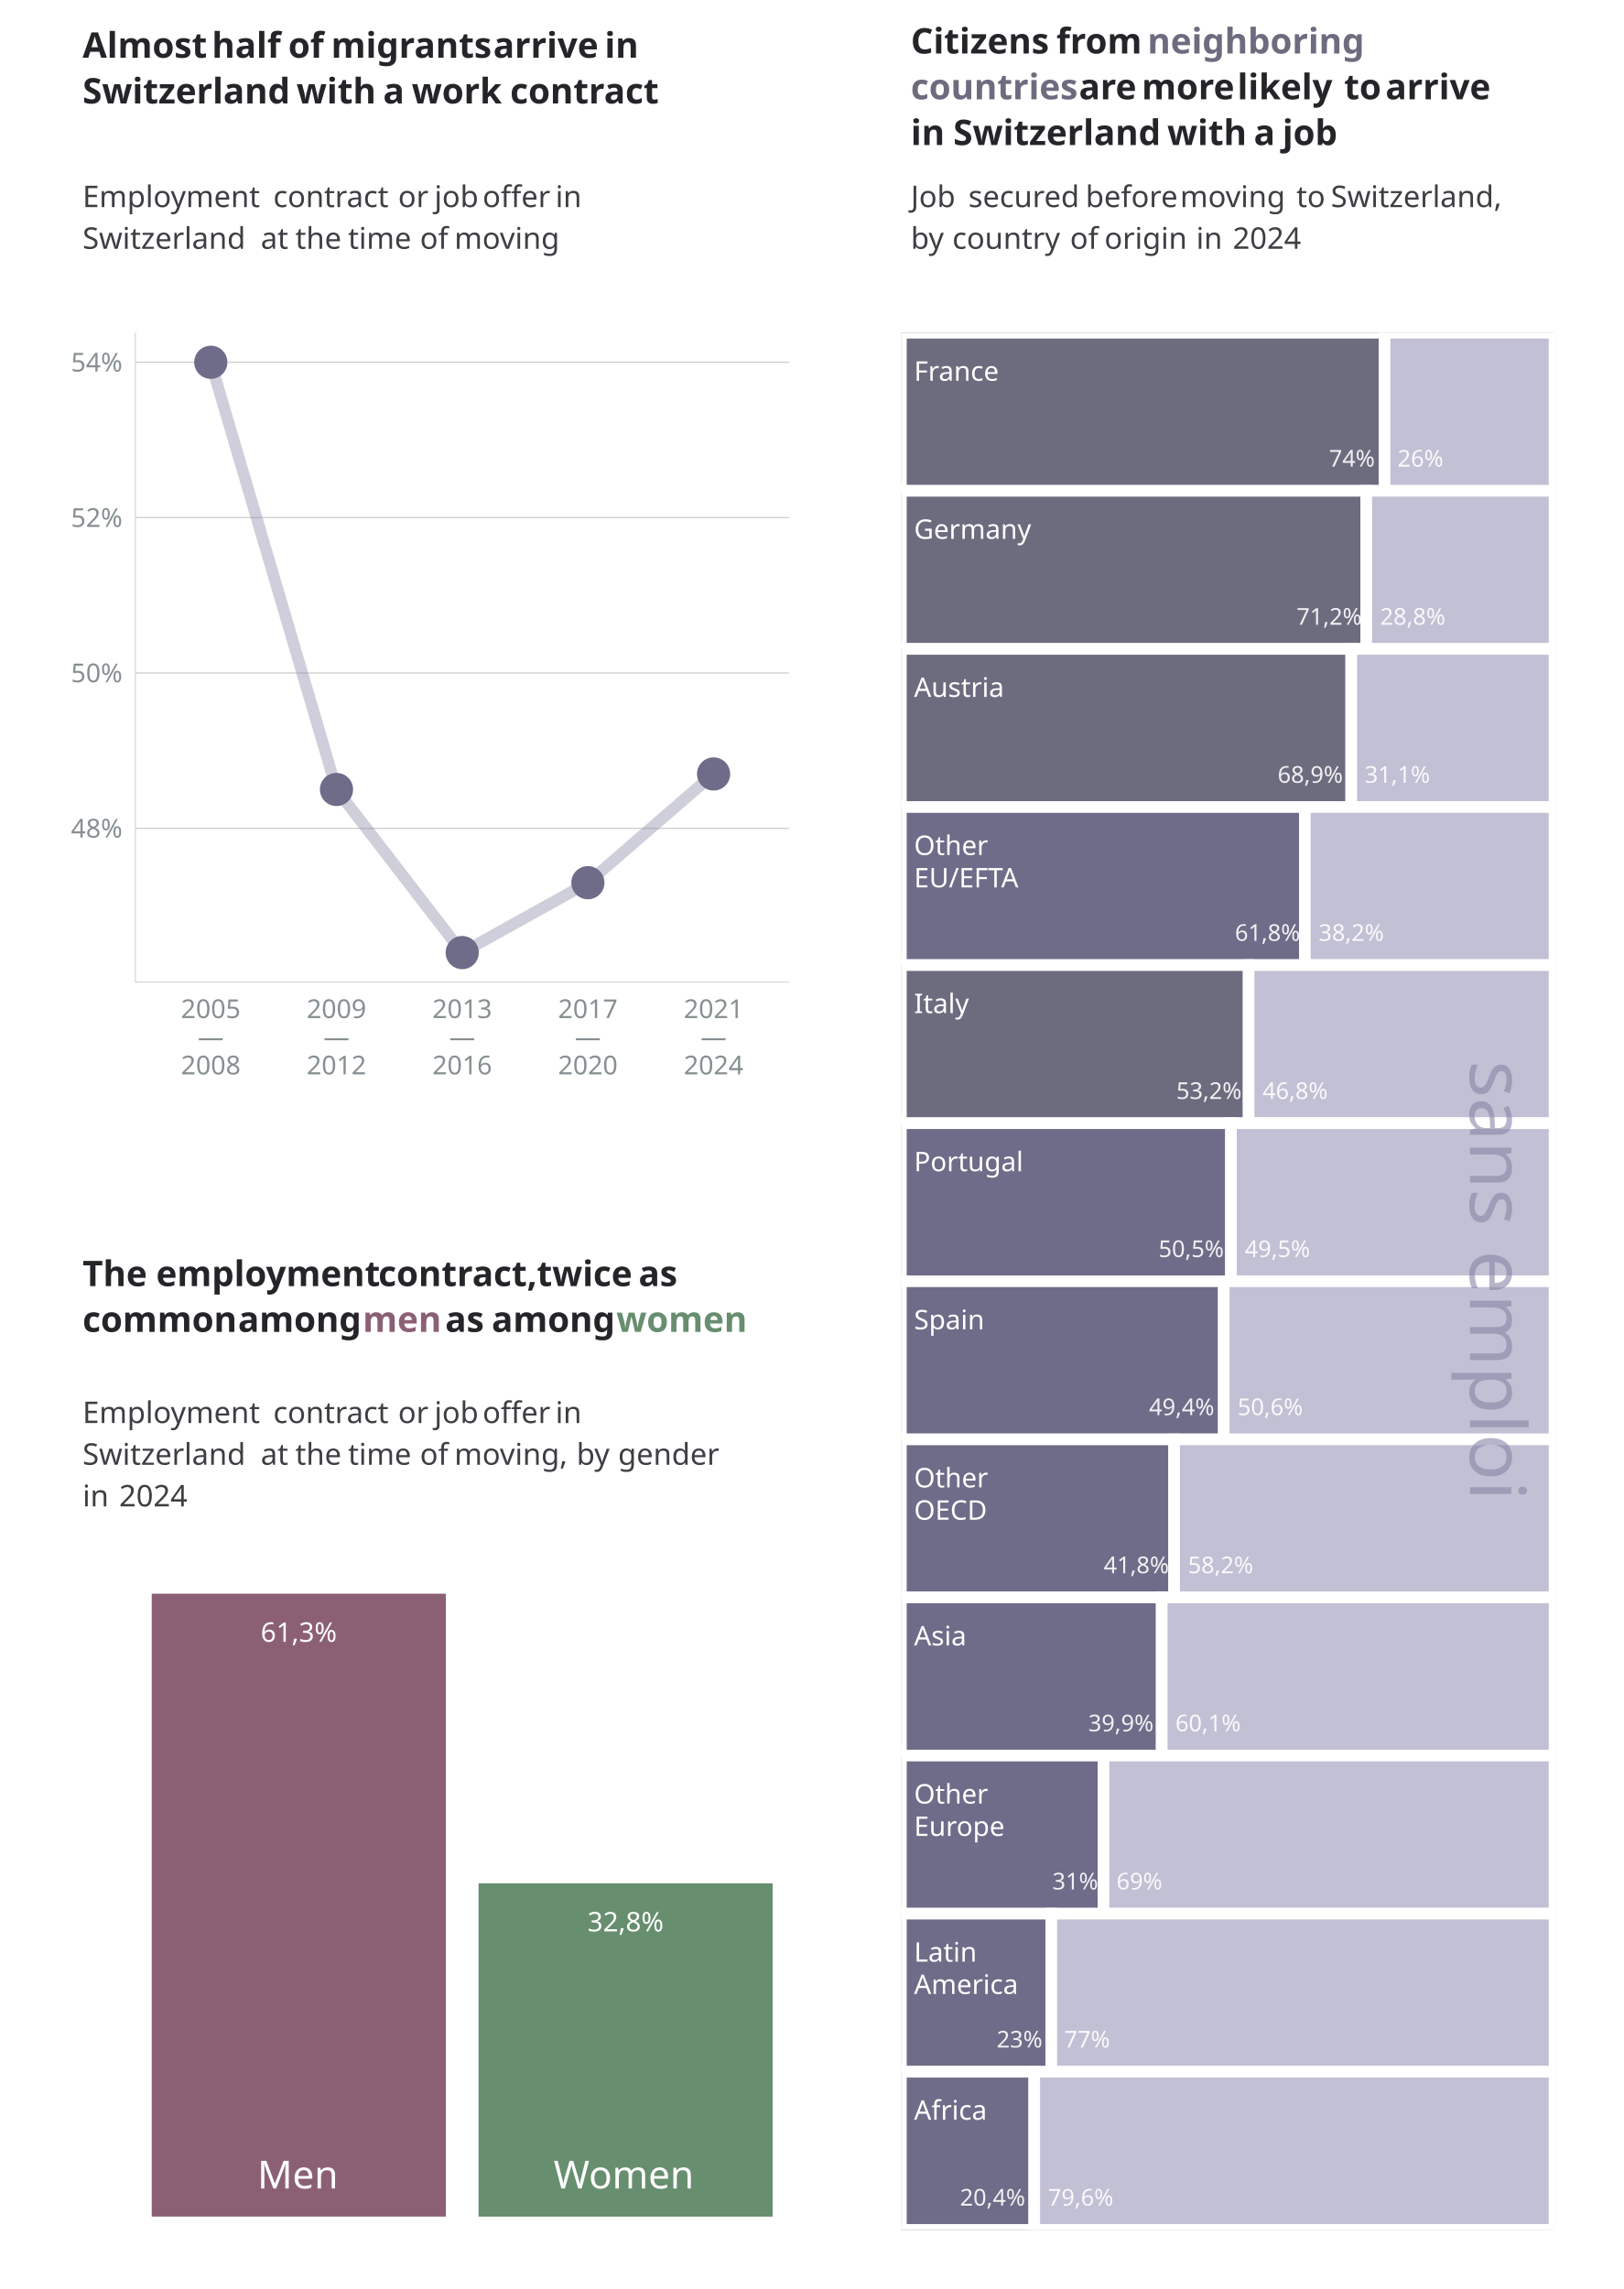
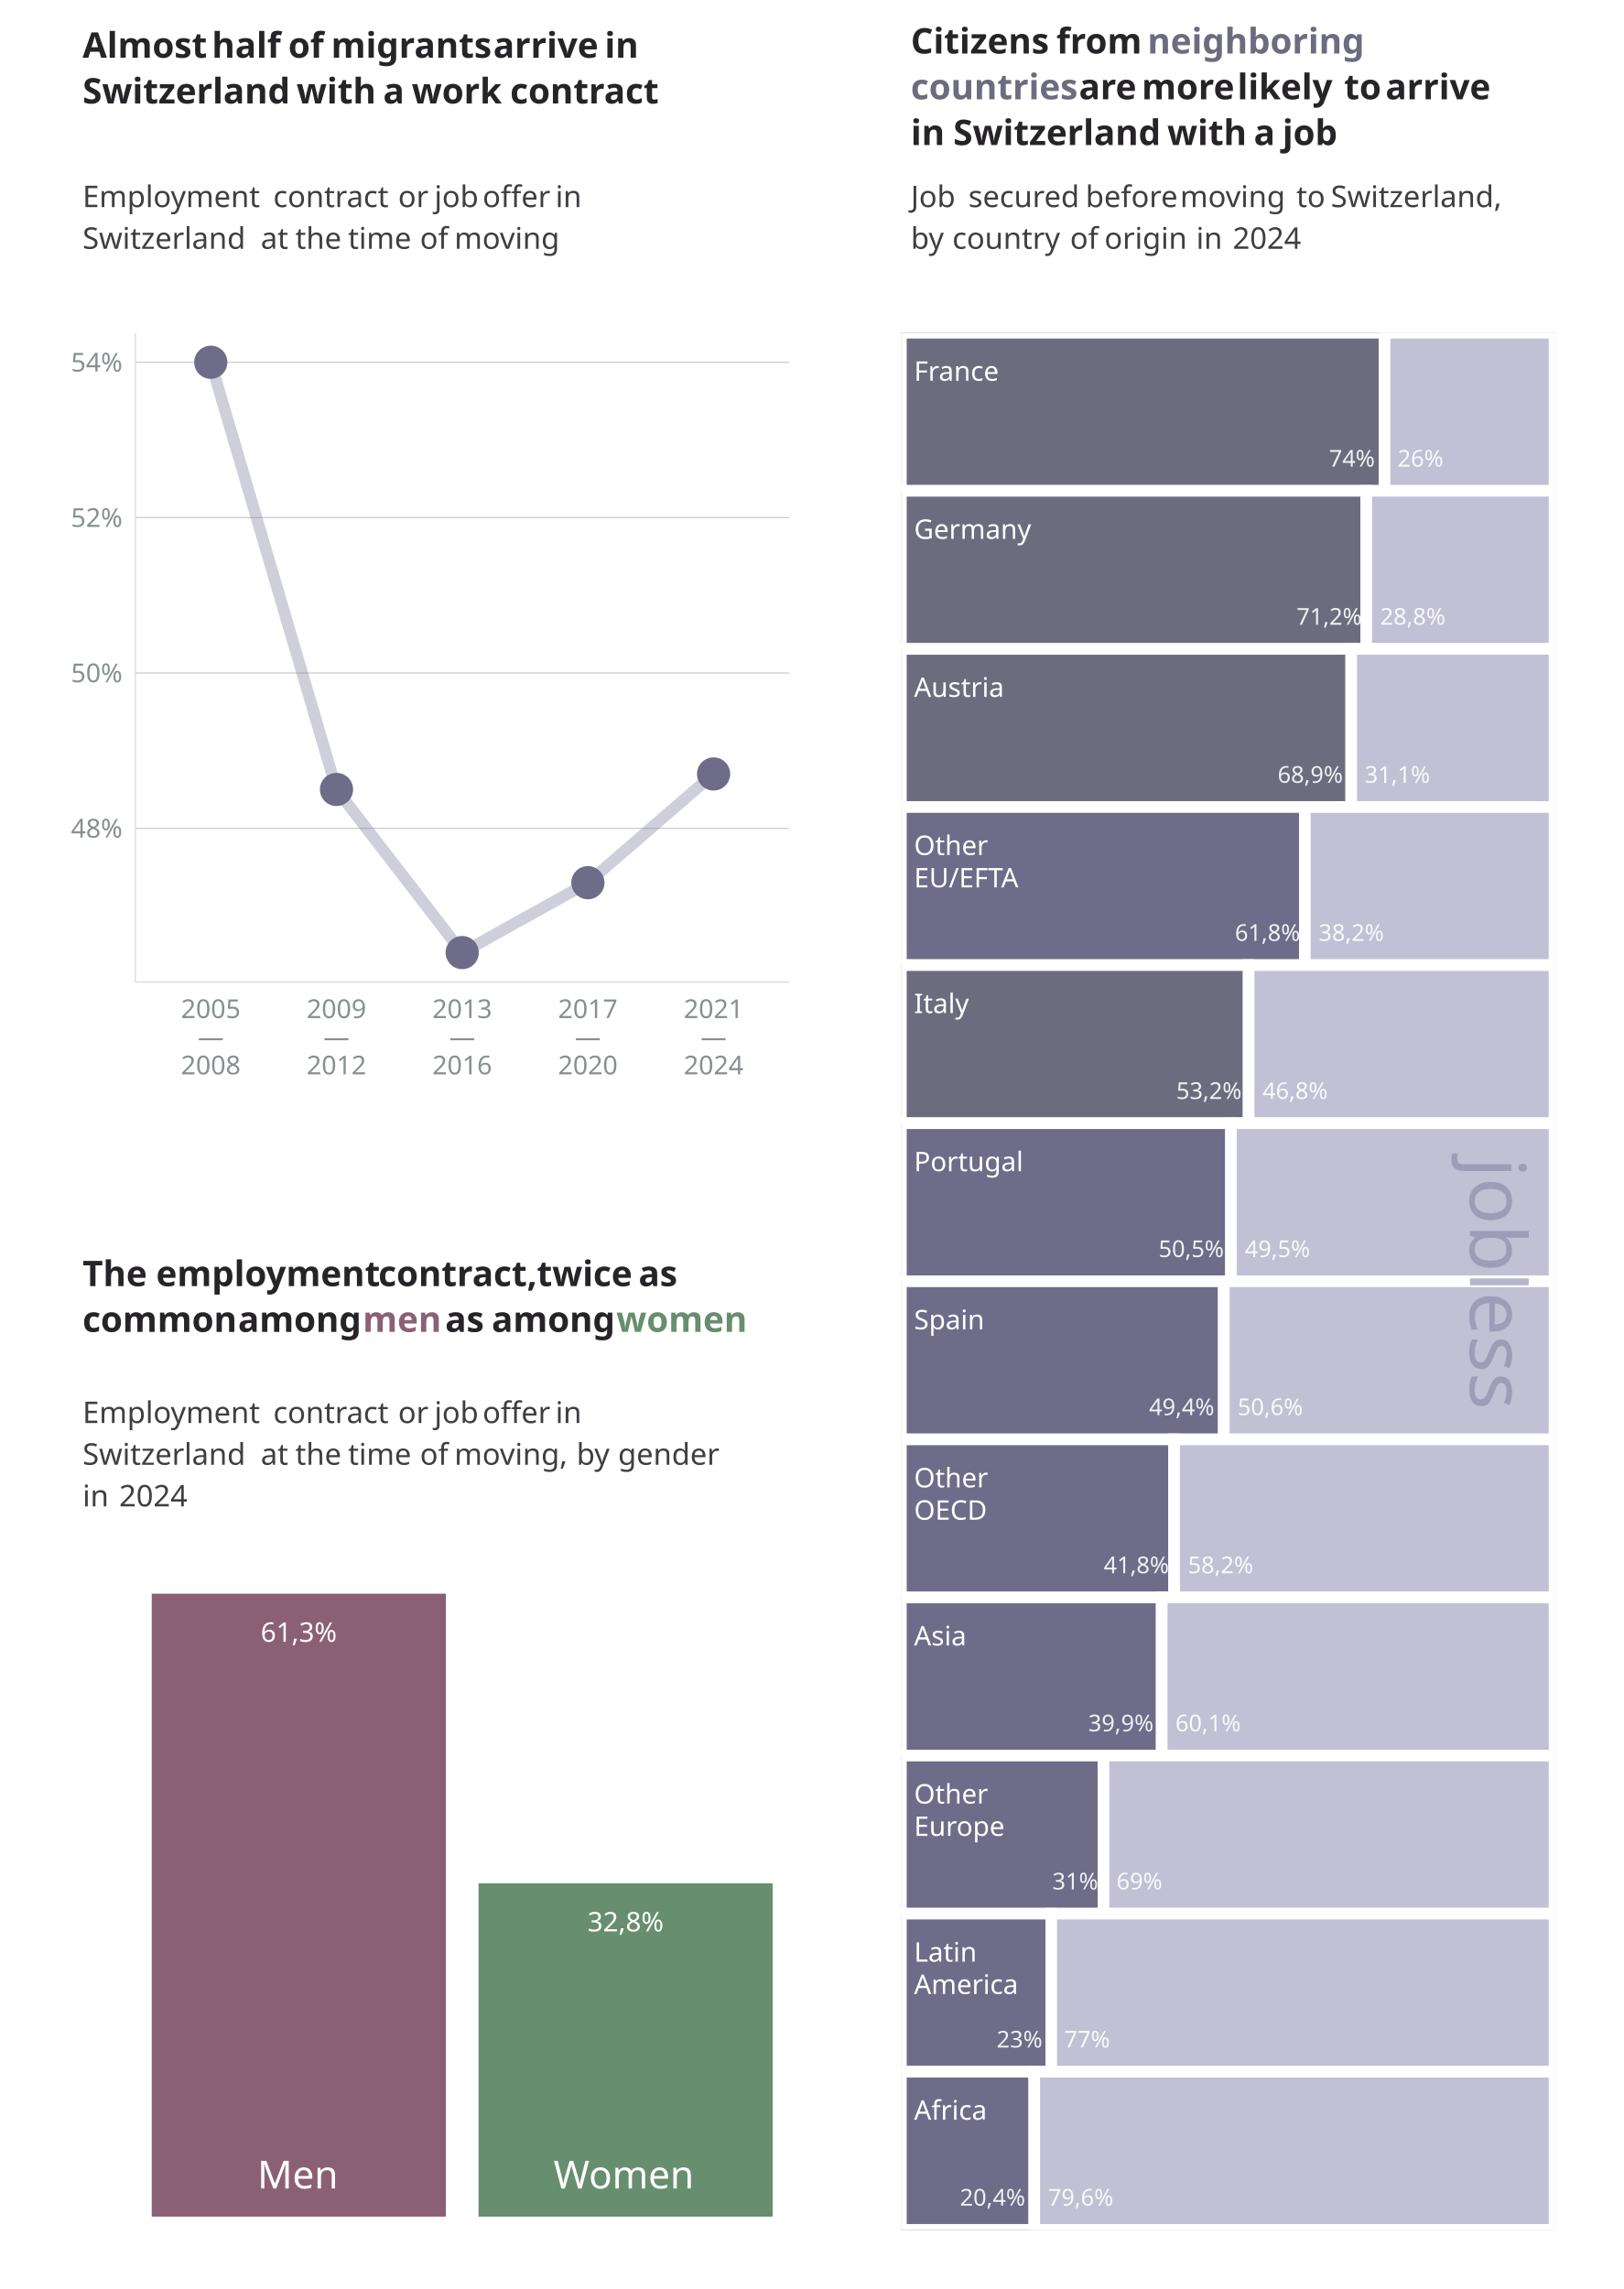
<svg xmlns="http://www.w3.org/2000/svg" width="597.60pt" height="842.40pt" viewBox="0 0 597.60 842.40">
  <g class="svglite">
    <defs>
      <style type="text/css">
    .svglite line, .svglite polyline, .svglite polygon, .svglite path, .svglite rect, .svglite circle {
      fill: none;
      stroke: #000000;
      stroke-linecap: round;
      stroke-linejoin: round;
      stroke-miterlimit: 10.00;
    }
    .svglite text {
      white-space: pre;
    }
    .svglite g.glyphgroup path {
      fill: inherit;
      stroke: none;
    }
  </style>
    </defs>
    <rect width="100%" height="100%" style="stroke: none; fill: #FFFFFF;" />
    <defs>
      <clipPath id="cpMC4wMHw1OTcuNjB8MC4wMHw4NDIuNDA=">
        <rect x="0.00" y="0.00" width="597.60" height="842.40" />
      </clipPath>
    </defs>
    <g clip-path="url(#cpMC4wMHw1OTcuNjB8MC4wMHw4NDIuNDA=)">
      <rect x="0.00" y="0.00" width="597.60" height="842.40" style="stroke-width: 1.07; stroke: #FFFFFF; fill: #FFFFFF;" />
    </g>
    <defs>
      <clipPath id="cpNDkuODR8NTcyLjIwfDEyMi40Nnw4MjAuNjM=">
        <rect x="49.84" y="122.46" width="522.36" height="698.17" />
      </clipPath>
    </defs>
    <g clip-path="url(#cpNDkuODR8NTcyLjIwfDEyMi40Nnw4MjAuNjM=)">
</g>
    <g clip-path="url(#cpMC4wMHw1OTcuNjB8MC4wMHw4NDIuNDA=)">
</g>
    <defs>
      <clipPath id="cpMzEwLjM0fDU5Mi4xMnw1LjQ4fDgzNi45Mg==">
        <rect x="310.34" y="5.48" width="281.78" height="831.44" />
      </clipPath>
    </defs>
    <g clip-path="url(#cpMzEwLjM0fDU5Mi4xMnw1LjQ4fDgzNi45Mg==)">
      <rect x="310.34" y="5.48" width="281.78" height="831.44" style="stroke-width: 0.00; stroke: none; fill: #FFFFFF;" />
    </g>
    <g clip-path="url(#cpMC4wMHw1OTcuNjB8MC4wMHw4NDIuNDA=)">
</g>
    <defs>
      <clipPath id="cpNDkuODR8MjkwLjQyfDEyMi40Nnw4MjAuNjM=">
        <rect x="49.84" y="122.46" width="240.58" height="698.17" />
      </clipPath>
    </defs>
    <g clip-path="url(#cpNDkuODR8MjkwLjQyfDEyMi40Nnw4MjAuNjM=)">
</g>
    <g clip-path="url(#cpMC4wMHw1OTcuNjB8MC4wMHw4NDIuNDA=)">
</g>
    <g clip-path="url(#cpNDkuODR8MjkwLjQyfDEyMi40Nnw4MjAuNjM=)">
</g>
    <g clip-path="url(#cpMC4wMHw1OTcuNjB8MC4wMHw4NDIuNDA=)">
</g>
    <defs>
      <clipPath id="cpNS40OHwzMTAuMzR8NS40OHw0NTcuNTU=">
        <rect x="5.48" y="5.48" width="304.86" height="452.07" />
      </clipPath>
    </defs>
    <g clip-path="url(#cpNS40OHwzMTAuMzR8NS40OHw0NTcuNTU=)">
      <rect x="5.48" y="5.48" width="304.86" height="452.07" style="stroke-width: 0.00; stroke: none; fill: #FFFFFF;" />
    </g>
    <g clip-path="url(#cpMC4wMHw1OTcuNjB8MC4wMHw4NDIuNDA=)">
</g>
    <defs>
      <clipPath id="cpNS40OHwzMTAuMzR8NDU3LjU1fDgzNi45Mg==">
        <rect x="5.48" y="457.55" width="304.86" height="379.37" />
      </clipPath>
    </defs>
    <g clip-path="url(#cpNS40OHwzMTAuMzR8NDU3LjU1fDgzNi45Mg==)">
      <rect x="5.48" y="457.55" width="304.86" height="379.37" style="stroke-width: 0.00; stroke: none; fill: #FFFFFF;" />
    </g>
    <g clip-path="url(#cpMC4wMHw1OTcuNjB8MC4wMHw4NDIuNDA=)">
</g>
    <defs>
      <clipPath id="cpNDkuODR8MjkwLjQyfDEyMi40NnwzNjEuNDQ=">
        <rect x="49.84" y="122.46" width="240.58" height="238.98" />
      </clipPath>
    </defs>
    <g clip-path="url(#cpNDkuODR8MjkwLjQyfDEyMi40NnwzNjEuNDQ=)">
      <rect x="49.84" y="122.46" width="240.58" height="238.98" style="stroke-width: 0.00; stroke: none; fill: #FFFFFF;" />
      <polyline points="49.84,304.84 290.42,304.84 " style="stroke-width: 0.43; stroke: #CCCCCC; stroke-linecap: butt;" />
      <polyline points="49.84,247.67 290.42,247.67 " style="stroke-width: 0.43; stroke: #CCCCCC; stroke-linecap: butt;" />
      <polyline points="49.84,190.49 290.42,190.49 " style="stroke-width: 0.43; stroke: #CCCCCC; stroke-linecap: butt;" />
      <polyline points="49.84,133.32 290.42,133.32 " style="stroke-width: 0.43; stroke: #CCCCCC; stroke-linecap: butt;" />
      <polyline points="77.59,133.32 123.86,290.54 170.13,350.57 216.39,324.85 262.66,284.83 " style="stroke-width: 4.27; stroke: #8884A6; stroke-opacity: 0.40;" />
      <circle cx="77.59" cy="133.32" r="5.72" style="stroke-width: 0.77; stroke: #6E6C88; fill: #6E6C88;" />
      <circle cx="123.86" cy="290.54" r="5.72" style="stroke-width: 0.77; stroke: #6E6C88; fill: #6E6C88;" />
      <circle cx="170.13" cy="350.57" r="5.72" style="stroke-width: 0.77; stroke: #6E6C88; fill: #6E6C88;" />
      <circle cx="216.39" cy="324.85" r="5.72" style="stroke-width: 0.77; stroke: #6E6C88; fill: #6E6C88;" />
      <circle cx="262.66" cy="284.83" r="5.72" style="stroke-width: 0.77; stroke: #6E6C88; fill: #6E6C88;" />
    </g>
    <g clip-path="url(#cpMC4wMHw1OTcuNjB8MC4wMHw4NDIuNDA=)">
      <polyline points="49.84,361.44 49.84,122.46 " style="stroke-width: 0.32; stroke: #CCCCCC; stroke-linecap: butt;" />
      <text x="35.60" y="308.25" text-anchor="middle" style="font-size: 9.60px;fill: #878F92; font-family: &quot;Roboto Slab&quot;;">48%</text>
      <text x="35.60" y="251.08" text-anchor="middle" style="font-size: 9.60px;fill: #878F92; font-family: &quot;Roboto Slab&quot;;">50%</text>
      <text x="35.60" y="193.91" text-anchor="middle" style="font-size: 9.60px;fill: #878F92; font-family: &quot;Roboto Slab&quot;;">52%</text>
      <text x="35.60" y="136.74" text-anchor="middle" style="font-size: 9.60px;fill: #878F92; font-family: &quot;Roboto Slab&quot;;">54%</text>
      <polyline points="49.84,361.44 290.42,361.44 " style="stroke-width: 0.32; stroke: #CCCCCC; stroke-linecap: butt;" />
      <text x="77.59" y="374.67" text-anchor="middle" style="font-size: 9.60px;fill: #878F92; font-family: &quot;Roboto Slab&quot;;">2005</text>
      <text x="77.59" y="385.04" text-anchor="middle" style="font-size: 9.60px;fill: #878F92; font-family: &quot;Roboto Slab&quot;;">—</text>
      <text x="77.59" y="395.40" text-anchor="middle" style="font-size: 9.60px;fill: #878F92; font-family: &quot;Roboto Slab&quot;;">2008</text>
      <text x="123.86" y="374.67" text-anchor="middle" style="font-size: 9.60px;fill: #878F92; font-family: &quot;Roboto Slab&quot;;">2009</text>
      <text x="123.86" y="385.04" text-anchor="middle" style="font-size: 9.60px;fill: #878F92; font-family: &quot;Roboto Slab&quot;;">—</text>
      <text x="123.86" y="395.40" text-anchor="middle" style="font-size: 9.60px;fill: #878F92; font-family: &quot;Roboto Slab&quot;;">2012</text>
      <text x="170.13" y="374.67" text-anchor="middle" style="font-size: 9.60px;fill: #878F92; font-family: &quot;Roboto Slab&quot;;">2013</text>
      <text x="170.13" y="385.04" text-anchor="middle" style="font-size: 9.60px;fill: #878F92; font-family: &quot;Roboto Slab&quot;;">—</text>
      <text x="170.13" y="395.40" text-anchor="middle" style="font-size: 9.60px;fill: #878F92; font-family: &quot;Roboto Slab&quot;;">2016</text>
      <text x="216.39" y="374.67" text-anchor="middle" style="font-size: 9.60px;fill: #878F92; font-family: &quot;Roboto Slab&quot;;">2017</text>
      <text x="216.39" y="385.04" text-anchor="middle" style="font-size: 9.60px;fill: #878F92; font-family: &quot;Roboto Slab&quot;;">—</text>
      <text x="216.39" y="395.40" text-anchor="middle" style="font-size: 9.60px;fill: #878F92; font-family: &quot;Roboto Slab&quot;;">2020</text>
      <text x="262.66" y="374.67" text-anchor="middle" style="font-size: 9.60px;fill: #878F92; font-family: &quot;Roboto Slab&quot;;">2021</text>
      <text x="262.66" y="385.04" text-anchor="middle" style="font-size: 9.60px;fill: #878F92; font-family: &quot;Roboto Slab&quot;;">—</text>
      <text x="262.66" y="395.40" text-anchor="middle" style="font-size: 9.60px;fill: #878F92; font-family: &quot;Roboto Slab&quot;;">2024</text>
      <text x="30.39" y="76.22" style="font-size: 11.00px;fill: #403D43; font-family: &quot;Roboto Slab&quot;;">Employment</text>
      <text x="100.57" y="76.22" style="font-size: 11.00px;fill: #403D43; font-family: &quot;Roboto Slab&quot;;">contract</text>
      <text x="146.53" y="76.22" style="font-size: 11.00px;fill: #403D43; font-family: &quot;Roboto Slab&quot;;">or</text>
      <text x="159.88" y="76.22" style="font-size: 11.00px;fill: #403D43; font-family: &quot;Roboto Slab&quot;;">job</text>
      <text x="177.62" y="76.22" style="font-size: 11.00px;fill: #403D43; font-family: &quot;Roboto Slab&quot;;">offer</text>
      <text x="204.46" y="76.22" style="font-size: 11.00px;fill: #403D43; font-family: &quot;Roboto Slab&quot;;">in</text>
      <text x="30.39" y="91.57" style="font-size: 11.00px;fill: #403D43; font-family: &quot;Roboto Slab&quot;;">Switzerland</text>
      <text x="95.97" y="91.57" style="font-size: 11.00px;fill: #403D43; font-family: &quot;Roboto Slab&quot;;">at</text>
      <text x="108.71" y="91.57" style="font-size: 11.00px;fill: #403D43; font-family: &quot;Roboto Slab&quot;;">the</text>
      <text x="128.11" y="91.57" style="font-size: 11.00px;fill: #403D43; font-family: &quot;Roboto Slab&quot;;">time</text>
      <text x="154.58" y="91.57" style="font-size: 11.00px;fill: #403D43; font-family: &quot;Roboto Slab&quot;;">of</text>
      <text x="167.24" y="91.57" style="font-size: 11.00px;fill: #403D43; font-family: &quot;Roboto Slab&quot;;">moving</text>
      <text x="30.39" y="21.25" style="font-size: 13.00px; font-weight: 800;fill: #262428; font-family: &quot;Roboto Slab&quot;;">Almost</text>
      <text x="77.97" y="21.25" style="font-size: 13.00px; font-weight: 800;fill: #262428; font-family: &quot;Roboto Slab&quot;;">half</text>
      <text x="106.10" y="21.25" style="font-size: 13.00px; font-weight: 800;fill: #262428; font-family: &quot;Roboto Slab&quot;;">of</text>
      <text x="121.87" y="21.25" style="font-size: 13.00px; font-weight: 800;fill: #262428; font-family: &quot;Roboto Slab&quot;;">migrants</text>
      <text x="181.55" y="21.25" style="font-size: 13.00px; font-weight: 800;fill: #262428; font-family: &quot;Roboto Slab&quot;;">arrive</text>
      <text x="222.55" y="21.25" style="font-size: 13.00px; font-weight: 800;fill: #262428; font-family: &quot;Roboto Slab&quot;;">in</text>
      <text x="30.39" y="38.08" style="font-size: 13.00px; font-weight: 800;fill: #262428; font-family: &quot;Roboto Slab&quot;;">Switzerland</text>
      <text x="109.15" y="38.08" style="font-size: 13.00px; font-weight: 800;fill: #262428; font-family: &quot;Roboto Slab&quot;;">with</text>
      <text x="141.01" y="38.08" style="font-size: 13.00px; font-weight: 800;fill: #262428; font-family: &quot;Roboto Slab&quot;;">a</text>
      <text x="151.55" y="38.08" style="font-size: 13.00px; font-weight: 800;fill: #262428; font-family: &quot;Roboto Slab&quot;;">work</text>
      <text x="187.77" y="38.08" style="font-size: 13.00px; font-weight: 800;fill: #262428; font-family: &quot;Roboto Slab&quot;;">contract</text>
      <rect x="49.84" y="581.65" width="240.58" height="238.98" style="stroke-width: 0.00; stroke: none; fill: #FFFFFF;" />
      <rect x="55.85" y="586.51" width="108.26" height="229.25" style="stroke-width: 1.16; stroke: none; stroke-linecap: butt; stroke-linejoin: miter; fill: #8C6074;" />
      <rect x="176.14" y="693.10" width="108.26" height="122.67" style="stroke-width: 1.16; stroke: none; stroke-linecap: butt; stroke-linejoin: miter; fill: #678E6F;" />
      <text x="94.75" y="805.39" style="font-size: 14.23px;fill: #FFFFFF; font-family: &quot;Roboto Slab&quot;;">Men</text>
      <text x="203.76" y="805.39" style="font-size: 14.23px;fill: #FFFFFF; font-family: &quot;Roboto Slab&quot;;">Women</text>
      <text x="109.98" y="604.21" text-anchor="middle" style="font-size: 9.96px;fill: #FFFFFF; font-family: &quot;Roboto Slab&quot;;">61,3%</text>
      <text x="230.27" y="710.79" text-anchor="middle" style="font-size: 9.96px;fill: #FFFFFF; font-family: &quot;Roboto Slab&quot;;">32,8%</text>
      <text x="30.39" y="523.71" style="font-size: 11.00px;fill: #403D43; font-family: &quot;Roboto Slab&quot;;">Employment</text>
      <text x="100.57" y="523.71" style="font-size: 11.00px;fill: #403D43; font-family: &quot;Roboto Slab&quot;;">contract</text>
      <text x="146.53" y="523.71" style="font-size: 11.00px;fill: #403D43; font-family: &quot;Roboto Slab&quot;;">or</text>
      <text x="159.88" y="523.71" style="font-size: 11.00px;fill: #403D43; font-family: &quot;Roboto Slab&quot;;">job</text>
      <text x="177.62" y="523.71" style="font-size: 11.00px;fill: #403D43; font-family: &quot;Roboto Slab&quot;;">offer</text>
      <text x="204.46" y="523.71" style="font-size: 11.00px;fill: #403D43; font-family: &quot;Roboto Slab&quot;;">in</text>
      <text x="30.39" y="539.06" style="font-size: 11.00px;fill: #403D43; font-family: &quot;Roboto Slab&quot;;">Switzerland</text>
      <text x="95.97" y="539.06" style="font-size: 11.00px;fill: #403D43; font-family: &quot;Roboto Slab&quot;;">at</text>
      <text x="108.71" y="539.06" style="font-size: 11.00px;fill: #403D43; font-family: &quot;Roboto Slab&quot;;">the</text>
      <text x="128.11" y="539.06" style="font-size: 11.00px;fill: #403D43; font-family: &quot;Roboto Slab&quot;;">time</text>
      <text x="154.58" y="539.06" style="font-size: 11.00px;fill: #403D43; font-family: &quot;Roboto Slab&quot;;">of</text>
      <text x="167.24" y="539.06" style="font-size: 11.00px;fill: #403D43; font-family: &quot;Roboto Slab&quot;;">moving,</text>
      <text x="212.21" y="539.06" style="font-size: 11.00px;fill: #403D43; font-family: &quot;Roboto Slab&quot;;">by</text>
      <text x="227.49" y="539.06" style="font-size: 11.00px;fill: #403D43; font-family: &quot;Roboto Slab&quot;;">gender</text>
      <text x="30.39" y="554.40" style="font-size: 11.00px;fill: #403D43; font-family: &quot;Roboto Slab&quot;;">in</text>
      <text x="43.84" y="554.40" style="font-size: 11.00px;fill: #403D43; font-family: &quot;Roboto Slab&quot;;">2024</text>
      <text x="30.39" y="473.32" style="font-size: 13.00px; font-weight: 800;fill: #262428; font-family: &quot;Roboto Slab&quot;;">The</text>
      <text x="57.47" y="473.32" style="font-size: 13.00px; font-weight: 800;fill: #262428; font-family: &quot;Roboto Slab&quot;;">employment</text>
      <text x="139.25" y="473.32" style="font-size: 13.00px; font-weight: 800;fill: #262428; font-family: &quot;Roboto Slab&quot;;">contract,</text>
      <text x="197.62" y="473.32" style="font-size: 13.00px; font-weight: 800;fill: #262428; font-family: &quot;Roboto Slab&quot;;">twice</text>
      <text x="235.02" y="473.32" style="font-size: 13.00px; font-weight: 800;fill: #262428; font-family: &quot;Roboto Slab&quot;;">as</text>
      <text x="30.39" y="490.16" style="font-size: 13.00px; font-weight: 800;fill: #262428; font-family: &quot;Roboto Slab&quot;;">common</text>
      <text x="87.59" y="490.16" style="font-size: 13.00px; font-weight: 800;fill: #262428; font-family: &quot;Roboto Slab&quot;;">among</text>
      <text x="133.50" y="490.16" style="font-size: 13.00px; font-weight: 800;fill: #8C6074; font-family: &quot;Roboto Slab&quot;;">men</text>
      <text x="163.85" y="490.16" style="font-size: 13.00px; font-weight: 800;fill: #262428; font-family: &quot;Roboto Slab&quot;;">as</text>
      <text x="180.97" y="490.16" style="font-size: 13.00px; font-weight: 800;fill: #262428; font-family: &quot;Roboto Slab&quot;;">among</text>
      <text x="226.87" y="490.16" style="font-size: 13.00px; font-weight: 800;fill: #678E6F; font-family: &quot;Roboto Slab&quot;;">women</text>
    </g>
    <defs>
      <clipPath id="cpMzMxLjYxfDU3Mi4yMHwxMjIuNDZ8ODIwLjYz">
        <rect x="331.61" y="122.46" width="240.58" height="698.17" />
      </clipPath>
    </defs>
    <g clip-path="url(#cpMzMxLjYxfDU3Mi4yMHwxMjIuNDZ8ODIwLjYz)">
      <rect x="331.61" y="122.46" width="240.58" height="698.17" style="stroke-width: 0.00; stroke: none; fill: #FFFFFF;" />
      <rect x="331.61" y="122.46" width="178.03" height="58.18" style="stroke-width: 4.27; stroke: #FFFFFF; stroke-linecap: butt; stroke-linejoin: miter; fill: #6D6C7F;" />
      <rect x="509.64" y="122.46" width="62.55" height="58.18" style="stroke-width: 4.27; stroke: #FFFFFF; stroke-linecap: butt; stroke-linejoin: miter; fill: #C2C0D4;" />
      <rect x="331.61" y="180.64" width="171.29" height="58.18" style="stroke-width: 4.27; stroke: #FFFFFF; stroke-linecap: butt; stroke-linejoin: miter; fill: #6D6C7F;" />
      <rect x="502.91" y="180.64" width="69.29" height="58.18" style="stroke-width: 4.27; stroke: #FFFFFF; stroke-linecap: butt; stroke-linejoin: miter; fill: #C2C0D4;" />
      <rect x="331.61" y="238.82" width="165.76" height="58.18" style="stroke-width: 4.27; stroke: #FFFFFF; stroke-linecap: butt; stroke-linejoin: miter; fill: #6D6C7F;" />
      <rect x="497.37" y="238.82" width="74.82" height="58.18" style="stroke-width: 4.27; stroke: #FFFFFF; stroke-linecap: butt; stroke-linejoin: miter; fill: #C2C0D4;" />
      <rect x="331.61" y="297.00" width="148.68" height="58.18" style="stroke-width: 4.27; stroke: #FFFFFF; stroke-linecap: butt; stroke-linejoin: miter; fill: #6E6C88;" />
      <rect x="480.29" y="297.00" width="91.90" height="58.18" style="stroke-width: 4.27; stroke: #FFFFFF; stroke-linecap: butt; stroke-linejoin: miter; fill: #C2C0D4;" />
      <rect x="331.61" y="355.18" width="127.99" height="58.18" style="stroke-width: 4.27; stroke: #FFFFFF; stroke-linecap: butt; stroke-linejoin: miter; fill: #6D6C7F;" />
      <rect x="459.60" y="355.18" width="112.59" height="58.18" style="stroke-width: 4.27; stroke: #FFFFFF; stroke-linecap: butt; stroke-linejoin: miter; fill: #C2C0D4;" />
      <rect x="331.61" y="413.36" width="121.49" height="58.18" style="stroke-width: 4.27; stroke: #FFFFFF; stroke-linecap: butt; stroke-linejoin: miter; fill: #6E6C88;" />
      <rect x="453.11" y="413.36" width="119.09" height="58.18" style="stroke-width: 4.27; stroke: #FFFFFF; stroke-linecap: butt; stroke-linejoin: miter; fill: #C2C0D4;" />
      <rect x="331.61" y="471.54" width="118.85" height="58.18" style="stroke-width: 4.27; stroke: #FFFFFF; stroke-linecap: butt; stroke-linejoin: miter; fill: #6E6C88;" />
      <rect x="450.46" y="471.54" width="121.73" height="58.18" style="stroke-width: 4.27; stroke: #FFFFFF; stroke-linecap: butt; stroke-linejoin: miter; fill: #C2C0D4;" />
      <rect x="331.61" y="529.73" width="100.56" height="58.18" style="stroke-width: 4.27; stroke: #FFFFFF; stroke-linecap: butt; stroke-linejoin: miter; fill: #6E6C88;" />
      <rect x="432.18" y="529.73" width="140.02" height="58.18" style="stroke-width: 4.27; stroke: #FFFFFF; stroke-linecap: butt; stroke-linejoin: miter; fill: #C2C0D4;" />
      <rect x="331.61" y="587.91" width="95.99" height="58.18" style="stroke-width: 4.27; stroke: #FFFFFF; stroke-linecap: butt; stroke-linejoin: miter; fill: #6E6C88;" />
      <rect x="427.61" y="587.91" width="144.59" height="58.18" style="stroke-width: 4.27; stroke: #FFFFFF; stroke-linecap: butt; stroke-linejoin: miter; fill: #C2C0D4;" />
      <rect x="331.61" y="646.09" width="74.58" height="58.18" style="stroke-width: 4.27; stroke: #FFFFFF; stroke-linecap: butt; stroke-linejoin: miter; fill: #6E6C88;" />
      <rect x="406.19" y="646.09" width="166.00" height="58.18" style="stroke-width: 4.27; stroke: #FFFFFF; stroke-linecap: butt; stroke-linejoin: miter; fill: #C2C0D4;" />
      <rect x="331.61" y="704.27" width="55.33" height="58.18" style="stroke-width: 4.27; stroke: #FFFFFF; stroke-linecap: butt; stroke-linejoin: miter; fill: #6E6C88;" />
      <rect x="386.95" y="704.27" width="185.25" height="58.18" style="stroke-width: 4.27; stroke: #FFFFFF; stroke-linecap: butt; stroke-linejoin: miter; fill: #C2C0D4;" />
      <rect x="331.61" y="762.45" width="49.08" height="58.18" style="stroke-width: 4.27; stroke: #FFFFFF; stroke-linecap: butt; stroke-linejoin: miter; fill: #6E6C88;" />
      <rect x="380.69" y="762.45" width="191.50" height="58.18" style="stroke-width: 4.27; stroke: #FFFFFF; stroke-linecap: butt; stroke-linejoin: miter; fill: #C2C0D4;" />
      <text x="336.44" y="140.12" style="font-size: 9.96px;fill: #FFFFFF; font-family: &quot;Roboto Slab&quot;;">France</text>
      <text x="336.44" y="198.30" style="font-size: 9.96px;fill: #FFFFFF; font-family: &quot;Roboto Slab&quot;;">Germany</text>
      <text x="336.44" y="256.48" style="font-size: 9.96px;fill: #FFFFFF; font-family: &quot;Roboto Slab&quot;;">Austria</text>
      <text x="336.44" y="314.66" style="font-size: 9.96px;fill: #FFFFFF; font-family: &quot;Roboto Slab&quot;;">Other</text>
      <text x="336.44" y="326.57" style="font-size: 9.96px;fill: #FFFFFF; font-family: &quot;Roboto Slab&quot;;">EU/EFTA</text>
      <text x="336.44" y="372.84" style="font-size: 9.96px;fill: #FFFFFF; font-family: &quot;Roboto Slab&quot;;">Italy</text>
      <text x="336.44" y="431.03" style="font-size: 9.96px;fill: #FFFFFF; font-family: &quot;Roboto Slab&quot;;">Portugal</text>
      <text x="336.44" y="489.21" style="font-size: 9.96px;fill: #FFFFFF; font-family: &quot;Roboto Slab&quot;;">Spain</text>
      <text x="336.44" y="547.39" style="font-size: 9.96px;fill: #FFFFFF; font-family: &quot;Roboto Slab&quot;;">Other</text>
      <text x="336.44" y="559.29" style="font-size: 9.96px;fill: #FFFFFF; font-family: &quot;Roboto Slab&quot;;">OECD</text>
      <text x="336.44" y="605.57" style="font-size: 9.96px;fill: #FFFFFF; font-family: &quot;Roboto Slab&quot;;">Asia</text>
      <text x="336.44" y="663.75" style="font-size: 9.96px;fill: #FFFFFF; font-family: &quot;Roboto Slab&quot;;">Other</text>
      <text x="336.44" y="675.65" style="font-size: 9.96px;fill: #FFFFFF; font-family: &quot;Roboto Slab&quot;;">Europe</text>
      <text x="336.44" y="721.93" style="font-size: 9.96px;fill: #FFFFFF; font-family: &quot;Roboto Slab&quot;;">Latin</text>
      <text x="336.44" y="733.83" style="font-size: 9.96px;fill: #FFFFFF; font-family: &quot;Roboto Slab&quot;;">America</text>
      <text x="336.44" y="780.11" style="font-size: 9.96px;fill: #FFFFFF; font-family: &quot;Roboto Slab&quot;;">Africa</text>
      <text x="489.19" y="171.73" style="font-size: 8.54px;fill: #FFFFFF; fill-opacity: 0.90; font-family: &quot;Roboto Slab&quot;;">74%</text>
      <text x="514.41" y="171.73" style="font-size: 8.54px;fill: #FFFFFF; fill-opacity: 0.90; font-family: &quot;Roboto Slab&quot;;">26%</text>
      <text x="477.23" y="229.91" style="font-size: 8.54px;fill: #FFFFFF; fill-opacity: 0.90; font-family: &quot;Roboto Slab&quot;;">71,2%</text>
      <text x="507.99" y="229.91" style="font-size: 8.54px;fill: #FFFFFF; fill-opacity: 0.90; font-family: &quot;Roboto Slab&quot;;">28,8%</text>
      <text x="470.27" y="288.09" style="font-size: 8.54px;fill: #FFFFFF; fill-opacity: 0.90; font-family: &quot;Roboto Slab&quot;;">68,9%</text>
      <text x="502.33" y="288.09" style="font-size: 8.54px;fill: #FFFFFF; fill-opacity: 0.90; font-family: &quot;Roboto Slab&quot;;">31,1%</text>
      <text x="454.55" y="346.27" style="font-size: 8.54px;fill: #FFFFFF; fill-opacity: 0.90; font-family: &quot;Roboto Slab&quot;;">61,8%</text>
      <text x="485.37" y="346.27" style="font-size: 8.54px;fill: #FFFFFF; fill-opacity: 0.90; font-family: &quot;Roboto Slab&quot;;">38,2%</text>
      <text x="432.99" y="404.45" style="font-size: 8.54px;fill: #FFFFFF; fill-opacity: 0.90; font-family: &quot;Roboto Slab&quot;;">53,2%</text>
      <text x="464.70" y="404.45" style="font-size: 8.54px;fill: #FFFFFF; fill-opacity: 0.90; font-family: &quot;Roboto Slab&quot;;">46,8%</text>
      <text x="426.44" y="462.63" style="font-size: 8.54px;fill: #FFFFFF; fill-opacity: 0.90; font-family: &quot;Roboto Slab&quot;;">50,5%</text>
      <text x="458.19" y="462.63" style="font-size: 8.54px;fill: #FFFFFF; fill-opacity: 0.90; font-family: &quot;Roboto Slab&quot;;">49,5%</text>
      <text x="422.93" y="520.81" style="font-size: 8.54px;fill: #FFFFFF; fill-opacity: 0.90; font-family: &quot;Roboto Slab&quot;;">49,4%</text>
      <text x="455.54" y="520.81" style="font-size: 8.54px;fill: #FFFFFF; fill-opacity: 0.90; font-family: &quot;Roboto Slab&quot;;">50,6%</text>
      <text x="406.25" y="578.99" style="font-size: 8.54px;fill: #FFFFFF; fill-opacity: 0.90; font-family: &quot;Roboto Slab&quot;;">41,8%</text>
      <text x="437.25" y="578.99" style="font-size: 8.54px;fill: #FFFFFF; fill-opacity: 0.90; font-family: &quot;Roboto Slab&quot;;">58,2%</text>
      <text x="400.57" y="637.17" style="font-size: 8.54px;fill: #FFFFFF; fill-opacity: 0.90; font-family: &quot;Roboto Slab&quot;;">39,9%</text>
      <text x="432.64" y="637.17" style="font-size: 8.54px;fill: #FFFFFF; fill-opacity: 0.90; font-family: &quot;Roboto Slab&quot;;">60,1%</text>
      <text x="387.34" y="695.36" style="font-size: 8.54px;fill: #FFFFFF; fill-opacity: 0.90; font-family: &quot;Roboto Slab&quot;;">31%</text>
      <text x="410.96" y="695.36" style="font-size: 8.54px;fill: #FFFFFF; fill-opacity: 0.90; font-family: &quot;Roboto Slab&quot;;">69%</text>
      <text x="366.83" y="753.54" style="font-size: 8.54px;fill: #FFFFFF; fill-opacity: 0.90; font-family: &quot;Roboto Slab&quot;;">23%</text>
      <text x="391.71" y="753.54" style="font-size: 8.54px;fill: #FFFFFF; fill-opacity: 0.90; font-family: &quot;Roboto Slab&quot;;">77%</text>
      <text x="353.34" y="811.72" style="font-size: 8.54px;fill: #FFFFFF; fill-opacity: 0.90; font-family: &quot;Roboto Slab&quot;;">20,4%</text>
      <text x="385.78" y="811.72" style="font-size: 8.54px;fill: #FFFFFF; fill-opacity: 0.90; font-family: &quot;Roboto Slab&quot;;">79,6%</text>
-       <text transform="translate(541.06,390.34) rotate(90)" style="font-size: 28.45px;fill: #8884A6; fill-opacity: 0.60; font-family: &quot;Roboto Slab&quot;;">sans</text>
-       <text transform="translate(541.06,460.19) rotate(90)" style="font-size: 28.45px;fill: #8884A6; fill-opacity: 0.60; font-family: &quot;Roboto Slab&quot;;">emploi</text>
+       <text transform="translate(541.06,426.05) rotate(90)" style="font-size: 28.45px;fill: #8884A6; fill-opacity: 0.60; font-family: &quot;Roboto Slab&quot;;">jobless</text>
    </g>
    <g clip-path="url(#cpMC4wMHw1OTcuNjB8MC4wMHw4NDIuNDA=)">
      <text x="335.25" y="76.22" style="font-size: 11.00px;fill: #403D43; font-family: &quot;Roboto Slab&quot;;">Job</text>
      <text x="356.45" y="76.22" style="font-size: 11.00px;fill: #403D43; font-family: &quot;Roboto Slab&quot;;">secured</text>
      <text x="399.59" y="76.22" style="font-size: 11.00px;fill: #403D43; font-family: &quot;Roboto Slab&quot;;">before</text>
      <text x="434.37" y="76.22" style="font-size: 11.00px;fill: #403D43; font-family: &quot;Roboto Slab&quot;;">moving</text>
      <text x="477.17" y="76.22" style="font-size: 11.00px;fill: #403D43; font-family: &quot;Roboto Slab&quot;;">to</text>
      <text x="489.86" y="76.22" style="font-size: 11.00px;fill: #403D43; font-family: &quot;Roboto Slab&quot;;">Switzerland,</text>
      <text x="335.25" y="91.57" style="font-size: 11.00px;fill: #403D43; font-family: &quot;Roboto Slab&quot;;">by</text>
      <text x="350.53" y="91.57" style="font-size: 11.00px;fill: #403D43; font-family: &quot;Roboto Slab&quot;;">country</text>
      <text x="393.85" y="91.57" style="font-size: 11.00px;fill: #403D43; font-family: &quot;Roboto Slab&quot;;">of</text>
      <text x="406.51" y="91.57" style="font-size: 11.00px;fill: #403D43; font-family: &quot;Roboto Slab&quot;;">origin</text>
      <text x="440.30" y="91.57" style="font-size: 11.00px;fill: #403D43; font-family: &quot;Roboto Slab&quot;;">in</text>
      <text x="453.75" y="91.57" style="font-size: 11.00px;fill: #403D43; font-family: &quot;Roboto Slab&quot;;">2024</text>
      <text x="335.25" y="19.70" style="font-size: 13.00px; font-weight: 800;fill: #262428; font-family: &quot;Roboto Slab&quot;;">Citizens</text>
      <text x="388.83" y="19.70" style="font-size: 13.00px; font-weight: 800;fill: #262428; font-family: &quot;Roboto Slab&quot;;">from</text>
      <text x="422.35" y="19.70" style="font-size: 13.00px; font-weight: 800;fill: #6D6C7F; font-family: &quot;Roboto Slab&quot;;">neighboring</text>
      <text x="335.25" y="36.54" style="font-size: 13.00px; font-weight: 800;fill: #6D6C7F; font-family: &quot;Roboto Slab&quot;;">countries</text>
      <text x="397.13" y="36.54" style="font-size: 13.00px; font-weight: 800;fill: #262428; font-family: &quot;Roboto Slab&quot;;">are</text>
      <text x="420.23" y="36.54" style="font-size: 13.00px; font-weight: 800;fill: #262428; font-family: &quot;Roboto Slab&quot;;">more</text>
      <text x="455.42" y="36.54" style="font-size: 13.00px; font-weight: 800;fill: #262428; font-family: &quot;Roboto Slab&quot;;">likely</text>
      <text x="494.73" y="36.54" style="font-size: 13.00px; font-weight: 800;fill: #262428; font-family: &quot;Roboto Slab&quot;;">to</text>
      <text x="509.96" y="36.54" style="font-size: 13.00px; font-weight: 800;fill: #262428; font-family: &quot;Roboto Slab&quot;;">arrive</text>
      <text x="335.25" y="53.38" style="font-size: 13.00px; font-weight: 800;fill: #262428; font-family: &quot;Roboto Slab&quot;;">in</text>
      <text x="350.87" y="53.38" style="font-size: 13.00px; font-weight: 800;fill: #262428; font-family: &quot;Roboto Slab&quot;;">Switzerland</text>
      <text x="429.64" y="53.38" style="font-size: 13.00px; font-weight: 800;fill: #262428; font-family: &quot;Roboto Slab&quot;;">with</text>
      <text x="461.50" y="53.38" style="font-size: 13.00px; font-weight: 800;fill: #262428; font-family: &quot;Roboto Slab&quot;;">a</text>
      <text x="472.03" y="53.38" style="font-size: 13.00px; font-weight: 800;fill: #262428; font-family: &quot;Roboto Slab&quot;;">job</text>
    </g>
  </g>
</svg>
